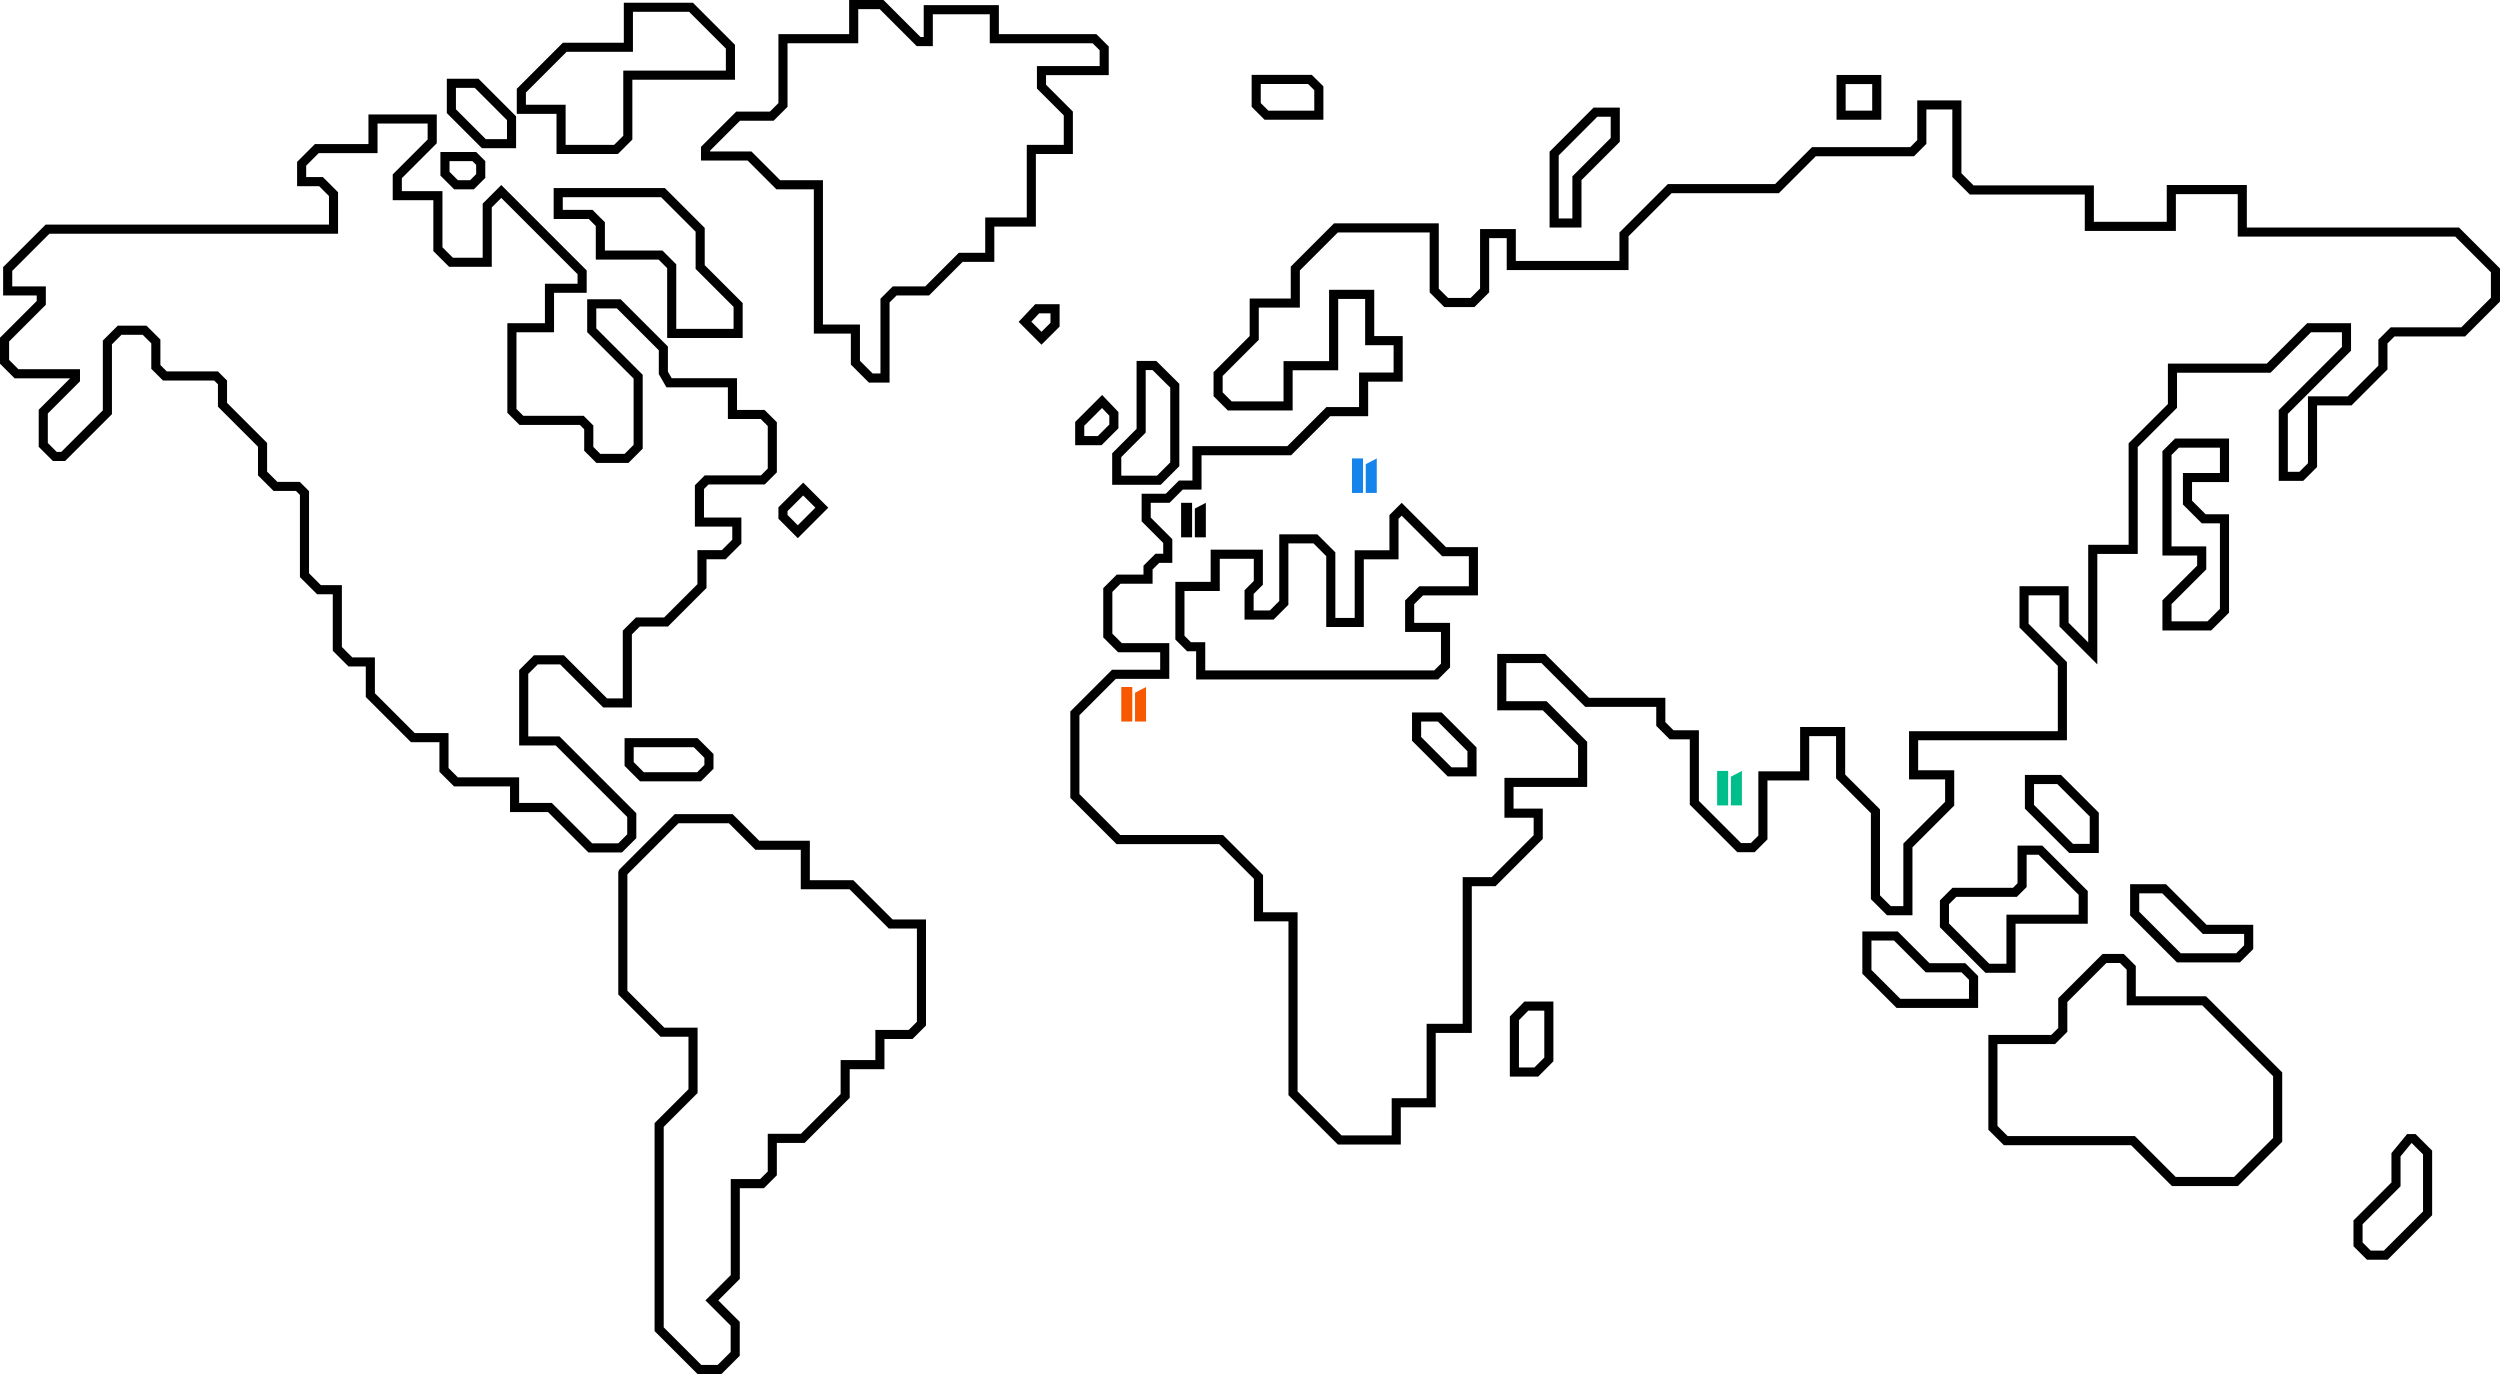
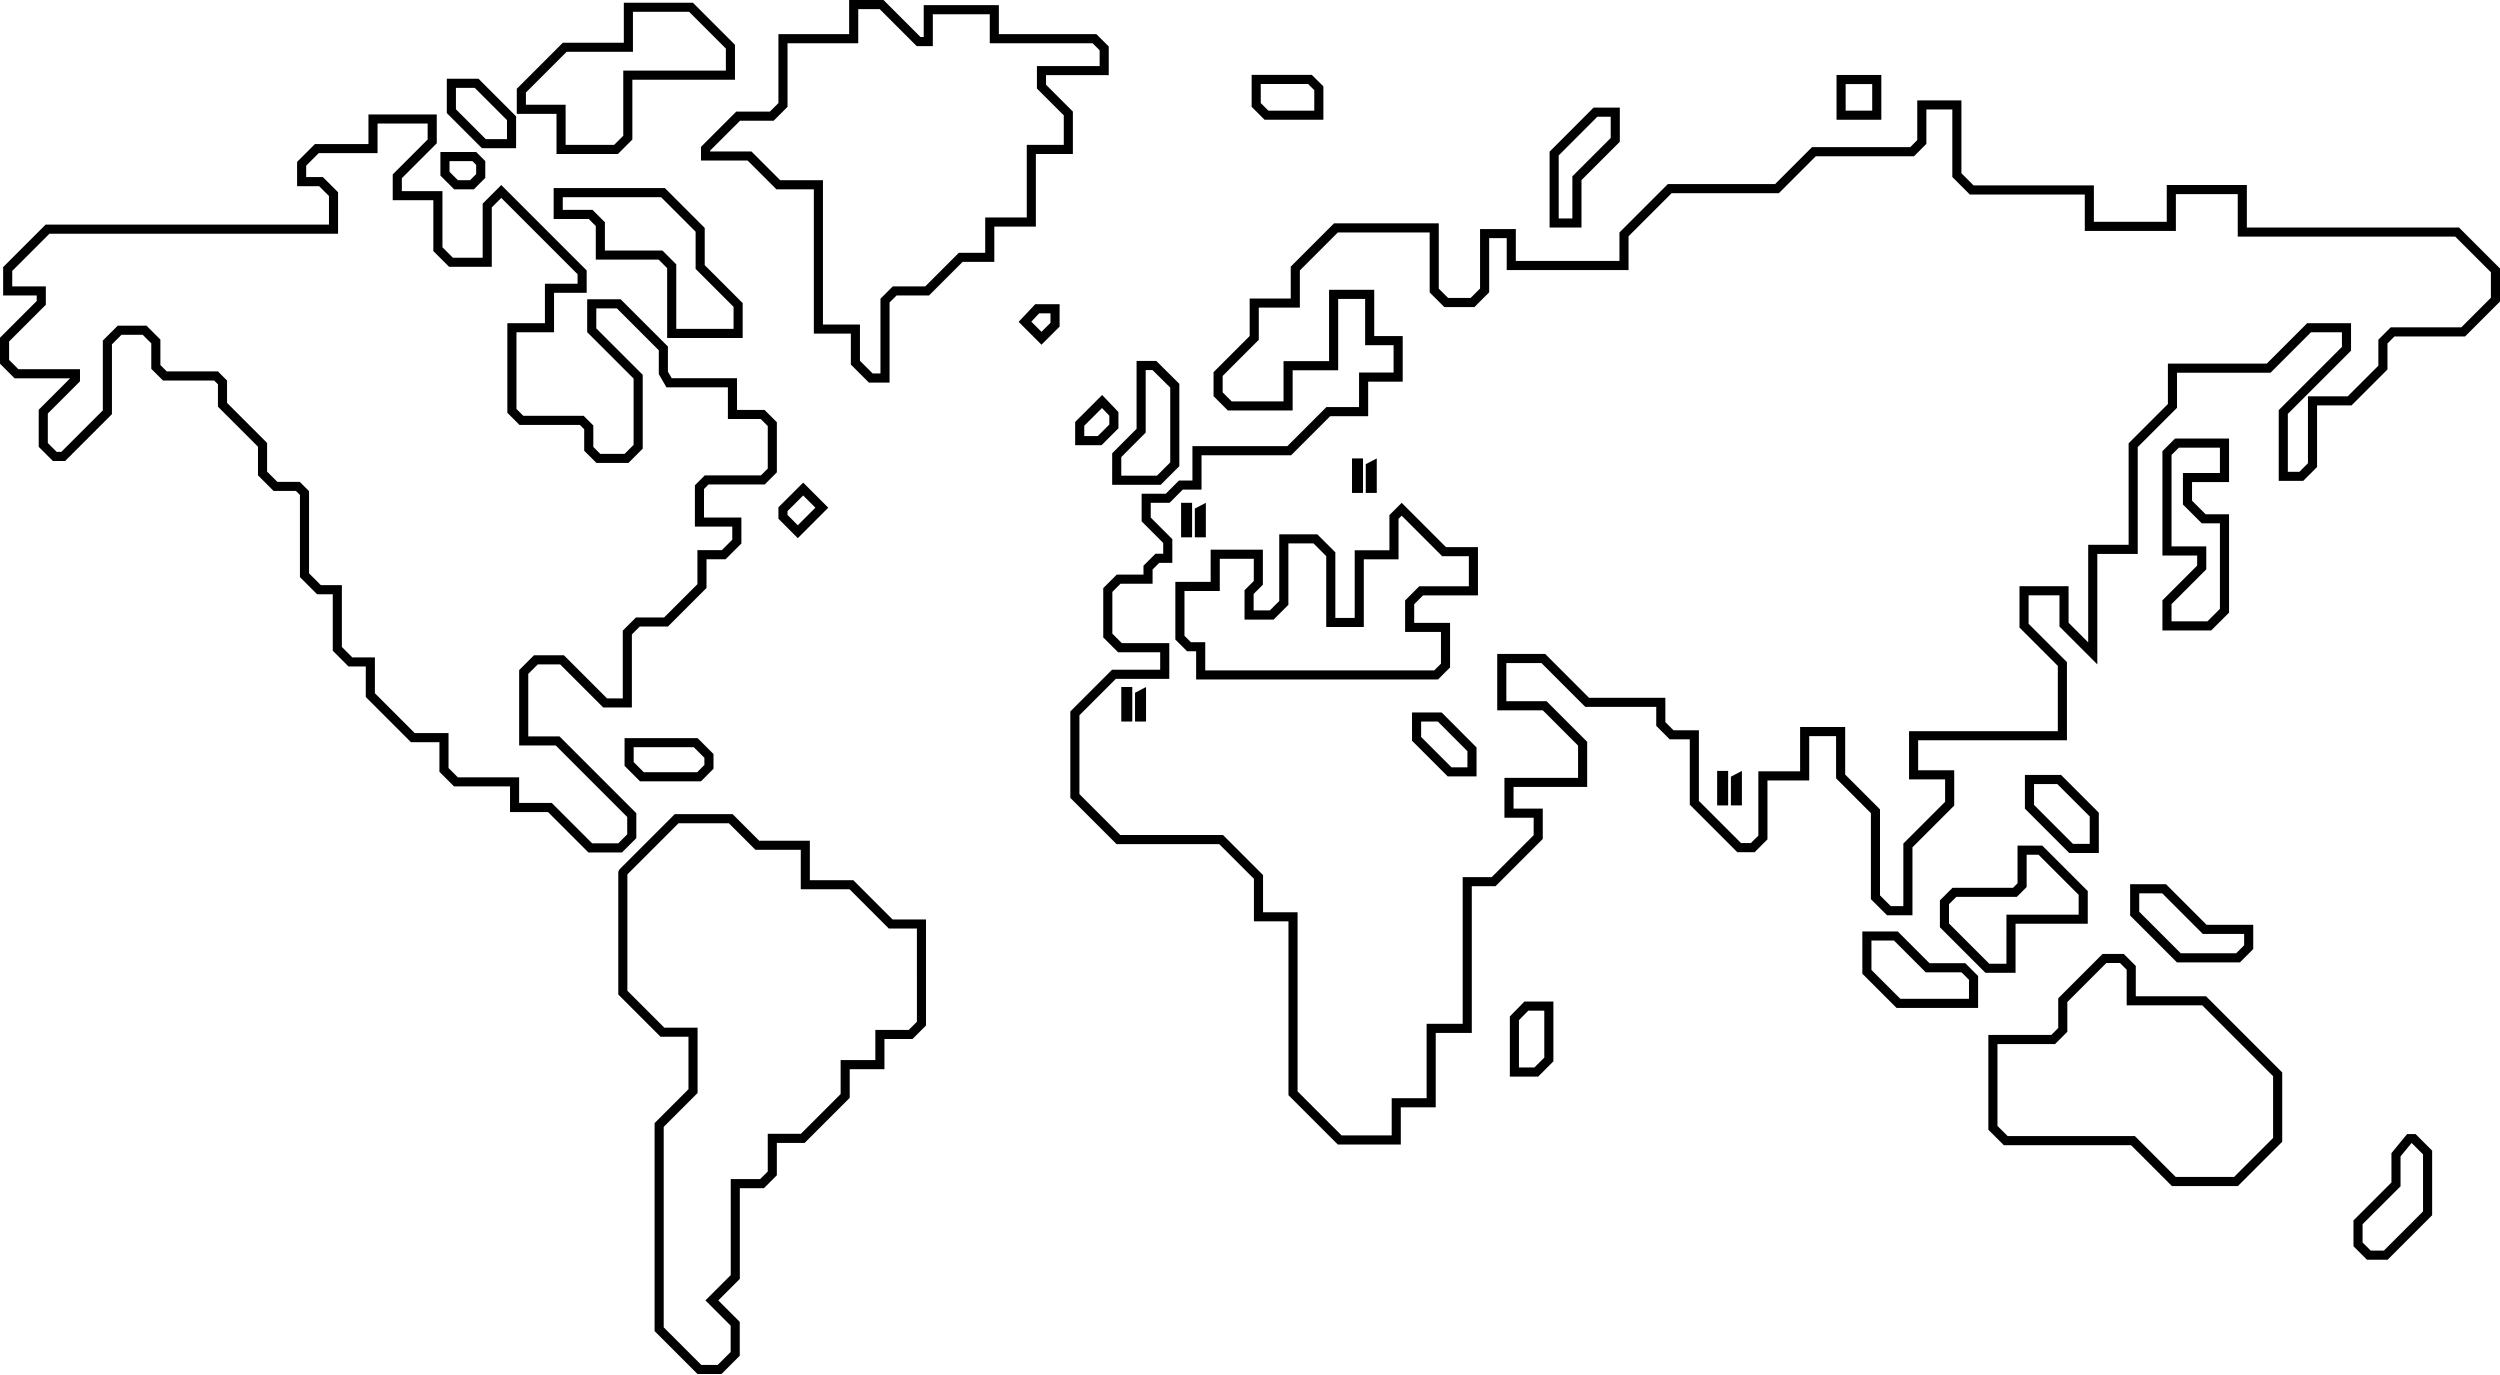
<svg xmlns="http://www.w3.org/2000/svg" version="1.1" id="Layer_1" x="0px" y="0px" width="548.9px" height="301.68px" viewBox="0 0 548.9 301.68" enable-background="new 0 0 548.9 301.68" xml:space="preserve">
  <g>
-     <polygon fill="none" points="466.937,220.737 466.937,212.913 465.461,211.434 462.476,211.434 453.906,220.004 453.906,226.535    451.214,229.228 438.565,229.228 438.565,247.207 440.794,249.434 468.731,249.434 477.695,258.406 490.523,258.406    499.083,249.846 499.083,236.288 483.533,220.737  " />
-     <polygon fill="none" points="458.82,185.284 458.82,179.265 451.704,172.15 446.592,172.15 446.592,176.725 455.145,185.284  " />
+     <polygon fill="none" points="466.937,220.737 466.937,212.913 465.462,211.434 462.476,211.434 453.906,220.004 453.906,226.535    451.215,229.228 438.565,229.228 438.565,247.207 440.795,249.434 468.731,249.434 477.695,258.406 490.523,258.406    499.083,249.846 499.083,236.288 483.533,220.737  " />
+     <polygon fill="none" points="458.82,185.284 458.82,179.265 451.704,172.15 446.593,172.15 446.593,176.725 455.145,185.284  " />
    <polygon fill="none" points="176.345,108.791 172.907,112.212 172.91,113.062 175.163,115.33 179.024,111.469  " />
    <polygon fill="none" points="137.71,179.373 122.017,163.678 113.984,163.678 113.984,147.128 117.236,143.875 123.814,143.875    133.273,153.334 136.734,153.334 136.734,138.462 139.629,135.566 145.82,135.566 153.122,128.264 153.122,120.79 158.486,120.79    160.776,118.501 160.776,115.623 152.568,115.623 152.568,106.542 154.737,104.373 167.07,104.373 168.568,102.875 168.568,93.537    167.025,92 159.814,92 159.814,85.041 146.321,85.041 144.645,82.144 144.645,76.915 135.439,67.709 130.919,67.709    130.919,72.103 141.111,82.295 141.111,98.509 137.973,101.647 130.955,101.647 128.267,98.959 128.267,94.25 127.311,93.294    114.061,93.294 111.393,90.625 111.393,70.958 119.643,70.958 119.643,62.292 126.809,62.292 126.809,60.205 110.059,43.455    107.975,45.539 107.975,58.583 98.604,58.583 95.143,55.122 95.143,43.958 86.226,43.958 86.226,38.295 93.893,30.628    93.893,27.126 82.893,27.126 82.893,33.625 69.973,33.625 67.225,36.373 67.225,38.876 70.889,38.876 74.225,42.212 74.225,51.313    10.852,51.313 2.688,59.477 2.688,62.875 10.063,62.875 10.063,66.914 2,74.977 2,79.024 4.039,81.063 17.562,81.063    17.562,83.727 10.5,90.789 10.5,97.271 12.445,99.216 13.461,99.216 22.578,90.099 22.578,74.773 25.846,71.507 32.164,71.507    35.215,74.558 35.215,80.148 36.615,81.548 47.851,81.548 49.85,83.547 49.85,88.46 58.644,97.253 58.644,103.543 60.892,105.792    65.81,105.792 67.853,107.835 67.853,125.876 70.455,128.478 75.062,128.478 75.062,142.043 77.351,144.332 82.313,144.332    82.313,152.21 91.06,160.957 98.48,160.957 98.48,168.627 100.518,170.666 113.98,170.666 113.98,176.291 121.144,176.291    130.02,185.167 135.733,185.167 137.71,183.189  " />
-     <polygon fill="none" points="490.973,209.297 492.721,207.548 492.721,205.048 483.647,205.048 474.741,196.142 469.69,196.142    469.69,200.186 478.801,209.297  " />
+     <polygon fill="none" points="490.973,209.297 492.721,207.548 492.721,205.048 483.647,205.048 474.741,196.142 469.69,196.142    469.69,200.186 478.802,209.297  " />
    <polygon fill="none" points="103.205,39.572 104.548,38.229 104.548,36.203 103.725,35.377 98.698,35.377 98.698,37.725    100.545,39.572  " />
    <polygon fill="none" points="233.563,25.333 227.667,19.437 227.667,14.5 241.438,14.5 241.438,11.039 239.898,9.5 217.312,9.5    217.312,3.125 204.812,3.125 204.812,10.125 201.273,10.125 193.148,2 188.437,2 188.437,9.5 172.91,9.5 172.91,23.453    169.858,26.506 162.476,26.506 155.909,33.071 155.909,33.25 164.976,33.25 171.296,39.57 180.687,39.57 180.687,71.25    188.812,71.25 188.812,79.211 191.602,82 193.313,82 193.313,65.586 196.024,62.875 203.149,62.875 210.524,55.5 216.313,55.5    216.313,47.75 225.438,47.75 225.438,31.812 233.563,31.812  " />
-     <polygon fill="none" points="456.388,196.472 447.583,187.668 444.968,187.668 444.968,194.761 442.805,196.923 429.52,196.923    427.922,198.522 427.922,202.76 436.757,211.594 440.534,211.594 440.534,200.823 456.388,200.823  " />
+     <polygon fill="none" points="456.388,196.472 447.583,187.668 444.969,187.668 444.969,194.761 442.805,196.923 429.52,196.923    427.923,198.522 427.923,202.76 436.758,211.594 440.534,211.594 440.534,200.823 456.388,200.823  " />
    <polygon fill="none" points="228.665,72.855 230.644,70.876 230.644,68.79 228.159,68.79 226.436,70.626  " />
    <polygon fill="none" points="529.453,250.988 527.063,253.898 527.063,260.456 518.729,268.789 518.729,272.795 520.518,274.584    523.399,274.584 532.001,265.98 532.001,253.456 529.534,250.988  " />
    <polygon fill="none" points="186.529,195.25 175.818,195.25 175.818,186.584 165.863,186.584 160.029,180.75 148.98,180.75    137.751,191.977 137.751,217.524 145.855,225.628 153.164,225.628 153.164,239.98 145.726,247.418 145.726,291.43 153.977,299.68    157.579,299.68 160.423,296.836 160.423,291.055 154.884,285.516 160.441,279.961 160.441,258.876 166.903,258.876    168.568,257.211 168.568,248.938 175.839,248.938 184.568,240.211 184.568,232.75 192.193,232.75 192.193,226.125 199.529,226.125    201.318,224.336 201.318,203.875 195.154,203.875  " />
-     <polygon fill="none" points="422.815,213.482 415.844,206.511 410.895,206.511 410.895,212.959 417.236,219.297 432.312,219.297    432.312,215.123 430.674,213.482  " />
-     <polygon fill="none" points="333.503,234.375 336.894,234.375 339.066,232.203 339.066,221.901 335.546,221.901 333.506,223.985     " />
+     <polygon fill="none" points="422.815,213.482 415.844,206.511 410.895,206.511 410.895,212.959 417.236,219.297 432.312,219.297    432.312,215.123 430.675,213.482  " />
+     <polygon fill="none" points="333.504,234.375 336.894,234.375 339.066,232.203 339.066,221.901 335.547,221.901 333.507,223.985     " />
    <polygon fill="none" points="139.134,164.063 139.134,167.331 141.352,169.547 153.071,169.547 154.657,167.961 154.657,166.383    152.337,164.063  " />
    <polygon fill="none" points="476.782,132.638 476.782,136.426 484.661,136.426 487.407,133.68 487.407,114.906 483.43,114.906    479.282,110.761 479.282,103.847 487.407,103.847 487.407,98.285 478.386,98.285 476.782,99.888 476.782,119.974 484.407,119.974    484.407,125.013  " />
    <polygon fill="none" points="238.062,93.475 238.062,95.75 241.023,95.75 243.562,93.211 243.562,91.273 241.952,89.585  " />
    <polygon fill="none" points="256.938,101.527 256.938,85.107 253.045,81.246 251.548,81.246 251.548,94.979 246.188,100.354    246.188,104.441 254.024,104.441  " />
-     <path fill="none" d="M324.19,170.473h-6.329l-7.838-7.839v-6.208h6.502l7.665,7.685V170.473z M258.06,127.75h7.75v-7.062h11.469   v7.695l-2.031,2.031v3.614h3.558l2.067-2.067v-14.648h8.354l3.961,3.961v14.395h4.25v-14.854h7.625v-7.727l2.688-2.688l9.729,9.729   h7.021v10.594h-12.055l-1.945,1.945v4.086h7.875v9.789l-2.648,2.646h-53.104V143h-1.977l-2.586-2.586V127.75z" />
+     <path fill="none" d="M324.19,170.473h-6.329l-7.838-7.839v-6.208h6.502l7.665,7.685V170.473z M258.06,127.75h7.75v-7.062h11.469   v7.695l-2.031,2.031v3.613h3.559l2.066-2.066v-14.648h8.354l3.961,3.961v14.396h4.25v-14.854h7.625v-7.727l2.688-2.688l9.729,9.729   h7.021v10.594h-12.055l-1.945,1.945v4.086h7.875v9.789l-2.647,2.646h-53.104V143h-1.977l-2.586-2.586L258.06,127.75L258.06,127.75z   " />
    <polygon fill="none" points="124.188,31.812 134.834,31.812 136.844,29.804 136.844,15.5 159.373,15.5 159.373,10.664    151.305,2.594 138.969,2.594 138.969,11.375 124.412,11.375 115.469,20.318 115.469,22.992 124.188,22.992  " />
-     <polygon fill="none" points="353.647,25.628 350.714,25.628 342.23,34.124 342.23,47.961 345.23,47.961 345.23,38.714    353.647,30.297  " />
+     <polygon fill="none" points="353.647,25.628 350.715,25.628 342.23,34.124 342.23,47.961 345.23,47.961 345.23,38.714    353.647,30.297  " />
    <polygon fill="none" points="288.563,24.291 288.563,19.792 287.195,18.438 276.813,18.438 276.813,22.626 278.479,24.291  " />
    <rect x="405.23" y="18.46" fill="none" width="5.833" height="5.833" />
    <polygon fill="none" points="312.023,158.426 312.023,161.806 318.689,168.473 322.19,168.473 322.19,164.937 315.695,158.426  " />
    <polygon fill="none" points="111.313,30.542 111.313,26.373 104.233,19.292 100.105,19.292 100.105,24.003 106.643,30.542  " />
    <polygon fill="none" points="152.729,50.873 145.148,43.292 123.562,43.292 123.562,46.084 130.101,46.084 132.812,48.795    132.812,55 145.435,55 148.479,58.045 148.479,72.209 161.062,72.209 161.062,67.373 152.729,59.04  " />
-     <polygon fill="none" points="264.624,141.003 264.625,147.188 314.898,147.188 316.378,145.711 316.378,138.75 308.503,138.75    308.503,131.836 311.617,128.719 322.503,128.719 322.503,122.125 316.648,122.125 307.753,113.227 307.064,113.915    307.064,122.811 299.439,122.811 299.439,137.665 291.189,137.665 291.189,122.102 288.4,119.313 282.877,119.313 282.877,132.792    279.635,136.034 273.252,136.034 273.252,129.589 275.283,127.558 275.283,122.691 267.814,122.691 267.814,129.753    260.064,129.753 260.064,139.589 261.478,141.003  " />
-     <path d="M139.709,184.023v-5.475l-16.867-16.867h-6.858v-13.722l2.08-2.081h4.922l9.459,9.459h6.289v-16.044l1.723-1.726h6.191   l8.474-8.474v-6.302h4.192l3.462-3.461v-5.706h-8.208v-6.253l0.997-0.997h12.333l2.67-2.67V92.711L167.856,90h-6.039v-6.956   h-14.339l-0.83-1.438v-5.521L136.27,65.708h-7.349v7.222l10.193,10.192V97.68l-1.966,1.966h-5.359l-1.519-1.519v-4.708   l-2.128-2.128h-13.25l-1.496-1.497V72.958h8.25v-8.666h7.166v-4.915l-18.75-18.75l-4.084,4.084v11.872h-6.543l-2.289-2.289V41.958   H88.23v-2.835l7.667-7.667v-6.33h-15v6.499H69.149l-3.92,3.92v5.331h4.836l2.164,2.164v6.271H10.024l-9.336,9.336v6.229h7.374   v1.211L0,74.149v5.703l3.211,3.211h12.188L8.5,89.961v8.141l3.117,3.117h2.672L24.578,90.93V75.602l2.094-2.094h4.664l1.879,1.879   v5.59l2.572,2.572h11.236l0.827,0.827v4.913l8.794,8.793v6.29l3.42,3.421h4.918l0.871,0.871v18.041l3.771,3.771h3.438v12.396   l3.461,3.461h3.79v6.706l9.919,9.919h6.248v6.498l3.21,3.211h12.291v5.625h8.336l8.875,8.875h7.369L139.709,184.023z    M130.02,185.167l-8.876-8.876h-7.164v-5.625h-13.462l-2.038-2.039v-7.67h-7.42l-8.747-8.747v-7.878h-4.962l-2.289-2.289v-13.565   h-4.607l-2.602-2.602v-18.041l-2.043-2.043h-4.918l-2.248-2.249v-6.29L49.85,88.46v-4.913l-1.999-1.999H36.615l-1.4-1.4v-5.59   l-3.051-3.051h-6.317l-3.269,3.266v15.326l-9.117,9.117h-1.016L10.5,97.271v-6.481l7.062-7.062v-2.664H4.039L2,79.024v-4.047   l8.063-8.062v-4.039H2.688v-3.398l8.164-8.164h63.373v-9.101l-3.336-3.336h-3.664v-2.503l2.748-2.748h12.92v-6.499h11v3.502   l-7.667,7.667v5.663h8.917v11.164l3.461,3.461h9.371V45.539l2.084-2.084l16.75,16.75v2.087h-7.166v8.666h-8.25v19.667l2.668,2.669   h13.25l0.956,0.956v4.709l2.688,2.688h7.019l3.138-3.138V82.295l-10.192-10.192v-4.394h4.521l9.206,9.206v5.229l1.676,2.897h13.493   V92h7.211l1.543,1.537v9.338l-1.498,1.498h-12.333l-2.169,2.169v9.081h8.208v2.878l-2.29,2.289h-5.364v7.474l-7.302,7.302h-6.191   l-2.895,2.896v14.872h-3.461l-9.459-9.459h-6.578l-3.252,3.253v16.55h8.033l15.692,15.695v3.815l-1.977,1.979H130.02z" />
-     <path d="M137.13,162.06v6.094l3.394,3.394h13.375l2.755-2.761v-3.234l-3.492-3.492H137.13z M154.657,167.961l-1.586,1.586h-11.719   l-2.219-2.216v-3.269h13.203l2.32,2.32V167.961z" />
-     <path d="M104.033,41.572l2.514-2.514v-3.685l-1.997-1.998h-7.854v5.176l3.021,3.021H104.033z M98.698,35.377h5.027l0.822,0.826   v2.025l-1.343,1.343h-2.66l-1.847-1.847V35.377z" />
+     <polygon fill="none" points="264.624,141.003 264.625,147.188 314.898,147.188 316.379,145.711 316.379,138.75 308.504,138.75    308.504,131.836 311.617,128.719 322.504,128.719 322.504,122.125 316.648,122.125 307.754,113.227 307.064,113.915    307.064,122.811 299.439,122.811 299.439,137.665 291.189,137.665 291.189,122.102 288.4,119.313 282.877,119.313 282.877,132.792    279.635,136.034 273.252,136.034 273.252,129.589 275.283,127.558 275.283,122.691 267.814,122.691 267.814,129.753    260.064,129.753 260.064,139.589 261.478,141.003  " />
+     <path d="M139.709,184.023v-5.475l-16.867-16.867h-6.857v-13.722l2.08-2.081h4.922l9.459,9.459h6.289v-16.044l1.723-1.727h6.191   l8.474-8.474v-6.302h4.192l3.462-3.461v-5.706h-8.208v-6.253l0.997-0.997h12.333l2.67-2.67V92.711L167.856,90h-6.039v-6.956   h-14.339l-0.83-1.438v-5.521L136.27,65.708h-7.35v7.222l10.193,10.192V97.68l-1.966,1.966h-5.359l-1.519-1.519v-4.708l-2.128-2.128   h-13.25l-1.496-1.497V72.958h8.25v-8.666h7.166v-4.915l-18.75-18.75l-4.084,4.084v11.872h-6.543l-2.289-2.289V41.958H88.23v-2.835   l7.667-7.667v-6.33h-15v6.499H69.149l-3.92,3.92v5.331h4.836l2.164,2.164v6.271H10.024l-9.336,9.336v6.229h7.374v1.211L0,74.149   v5.703l3.211,3.211h12.188L8.5,89.961v8.141l3.117,3.117h2.672L24.578,90.93V75.602l2.094-2.094h4.664l1.879,1.879v5.59   l2.572,2.572h11.236l0.827,0.827v4.913l8.794,8.793v6.29l3.42,3.421h4.918l0.871,0.871v18.041l3.771,3.771h3.438v12.396   l3.461,3.461h3.79v6.706l9.919,9.919h6.248v6.498l3.21,3.211h12.291v5.625h8.336l8.875,8.875h7.369L139.709,184.023z    M130.02,185.167l-8.876-8.876h-7.164v-5.625h-13.462l-2.038-2.039v-7.67h-7.42l-8.747-8.747v-7.878h-4.962l-2.289-2.289v-13.565   h-4.607l-2.602-2.602v-18.041l-2.043-2.043h-4.918l-2.248-2.249v-6.29L49.85,88.46v-4.913l-1.999-1.999H36.615l-1.4-1.4v-5.59   l-3.051-3.051h-6.316l-3.27,3.266v15.326l-9.117,9.117h-1.016L10.5,97.271v-6.48l7.062-7.062v-2.664H4.039L2,79.024v-4.047   l8.063-8.062v-4.039H2.688v-3.398l8.164-8.164h63.373v-9.101l-3.336-3.336h-3.664v-2.503l2.748-2.748h12.92v-6.499h11v3.502   l-7.667,7.667v5.663h8.917v11.164l3.461,3.461h9.371V45.539l2.084-2.084l16.75,16.75v2.087h-7.166v8.666h-8.25v19.667l2.668,2.669   h13.25l0.956,0.956v4.709l2.688,2.688h7.02l3.138-3.138V82.295L130.92,72.103v-4.394h4.521l9.206,9.206v5.229l1.676,2.897h13.493   V92h7.211l1.543,1.537v9.338l-1.498,1.498h-12.333l-2.169,2.169v9.081h8.208v2.878l-2.29,2.289h-5.364v7.474l-7.302,7.302h-6.191   l-2.895,2.896v14.872h-3.461l-9.459-9.459h-6.578l-3.252,3.253v16.55h8.033l15.691,15.695v3.814l-1.977,1.979H130.02z" />
+     <path d="M137.13,162.06v6.094l3.395,3.395h13.375l2.755-2.761v-3.234l-3.492-3.492L137.13,162.06L137.13,162.06z M154.657,167.961   l-1.586,1.586h-11.719l-2.22-2.216v-3.27h13.203l2.32,2.32L154.657,167.961L154.657,167.961z" />
+     <path d="M104.033,41.572l2.514-2.514v-3.685l-1.997-1.998h-7.854v5.176l3.021,3.021H104.033z M98.698,35.377h5.027l0.821,0.826   v2.024l-1.343,1.343h-2.66l-1.847-1.847L98.698,35.377L98.698,35.377z" />
    <path d="M113.312,32.542v-6.997l-8.252-8.253h-6.956v7.539l7.71,7.711H113.312z M100.105,19.292h4.128l7.08,7.081v4.169h-4.67   l-6.538-6.539V19.292z" />
-     <path d="M187.351,193.252h-9.539v-8.666h-11.127l-5.834-5.834h-12.703l-12.074,12.071l-0.198,0.264l-0.126,0.378v26.889   l9.273,9.273h6.137v11.521l-7.438,7.438v45.668l9.426,9.426h5.258l4.013-4.013v-7.438l-4.711-4.711l4.729-4.727v-19.913h5.29   l2.837-2.837v-7.104h6.1l9.898-9.896v-6.289h7.625v-6.625h6.164l2.961-2.961v-23.289h-7.336L187.351,193.252z M201.318,224.336   l-1.789,1.789h-7.336v6.625h-7.625v7.461l-8.729,8.727h-7.271v8.273l-1.665,1.665h-6.462v21.085l-5.558,5.555l5.539,5.539v5.781   l-2.844,2.844h-3.602l-8.251-8.25v-44.012l7.438-7.438v-14.352h-7.309l-8.104-8.104v-25.547l11.229-11.227h11.049l5.834,5.834   h9.955v8.666h10.711l8.625,8.625h6.164V224.336z" />
-     <path d="M528.508,248.993l-3.444,4.19v6.444l-8.334,8.333v5.662l2.961,2.961h4.537l9.773-9.771V252.63l-3.64-3.637H528.508z    M532.001,265.98l-8.602,8.604h-2.881l-1.789-1.789v-4.006l8.334-8.333v-6.559l2.39-2.91h0.081l2.467,2.469V265.98z" />
-     <path d="M468.935,218.74v-6.651l-2.648-2.648h-4.641l-9.742,9.742v6.531l-1.521,1.521h-13.82v20.808l3.398,3.396h27.938   l8.969,8.969h14.484l9.73-9.729v-15.214l-16.724-16.724H468.935z M499.083,249.846l-8.56,8.56h-12.828l-8.964-8.972h-27.938   l-2.229-2.227v-17.979h12.648l2.692-2.692v-6.531l8.57-8.57h2.984l1.477,1.479v7.823h16.596l15.55,15.552V249.846z" />
-     <path d="M467.689,201.014l10.282,10.283h13.83l2.919-2.921v-5.328h-10.246l-8.906-8.906h-7.879V201.014z M469.69,196.142h5.051   l8.906,8.906h9.074v2.5l-1.748,1.749h-12.173l-9.11-9.111V196.142z" />
+     <path d="M187.351,193.252h-9.539v-8.666h-11.127l-5.834-5.834h-12.703l-12.074,12.07l-0.198,0.265l-0.126,0.378v26.889l9.273,9.273   h6.137v11.521l-7.438,7.438v45.668l9.426,9.426h5.258l4.013-4.013v-7.438l-4.711-4.711l4.729-4.727v-19.913h5.29l2.837-2.837   v-7.104h6.1l9.898-9.896v-6.289h7.625v-6.625h6.164l2.961-2.961v-23.289h-7.336L187.351,193.252z M201.318,224.336l-1.789,1.789   h-7.336v6.625h-7.625v7.461l-8.729,8.727h-7.271v8.273l-1.665,1.665h-6.462v21.085l-5.559,5.555l5.539,5.539v5.781l-2.844,2.844   h-3.602l-8.251-8.25v-44.012l7.438-7.438v-14.352h-7.309l-8.104-8.104v-25.547l11.229-11.227h11.049l5.834,5.834h9.955v8.666   h10.711l8.625,8.625h6.164L201.318,224.336L201.318,224.336z" />
+     <path d="M528.509,248.993l-3.444,4.189v6.444l-8.334,8.333v5.662l2.961,2.961h4.537l9.773-9.771V252.63l-3.641-3.637H528.509   L528.509,248.993z M532.001,265.98l-8.602,8.604h-2.881l-1.789-1.789v-4.006l8.334-8.333v-6.56l2.39-2.91h0.081l2.467,2.47V265.98z   " />
+     <path d="M468.935,218.74v-6.65l-2.648-2.648h-4.641l-9.742,9.742v6.531l-1.521,1.521h-13.82v20.809l3.398,3.396h27.938l8.969,8.97   h14.484l9.73-9.729v-15.214l-16.725-16.724h-15.423V218.74z M499.083,249.846l-8.56,8.56h-12.828l-8.964-8.972h-27.938   l-2.229-2.227v-17.979h12.648l2.691-2.691v-6.531l8.57-8.57h2.983l1.478,1.479v7.822h16.596l15.55,15.553v13.557H499.083z" />
+     <path d="M467.689,201.014l10.282,10.283h13.83l2.919-2.921v-5.328h-10.246l-8.906-8.906h-7.879V201.014z M469.69,196.142h5.051   l8.906,8.906h9.074v2.5l-1.748,1.749h-12.173l-9.11-9.111V196.142L469.69,196.142z" />
    <path d="M176.349,105.963l-5.439,5.417v2.509l4.249,4.271l6.693-6.693L176.349,105.963z M172.91,113.062l-0.003-0.85l3.438-3.421   l2.679,2.678l-3.861,3.861L172.91,113.062z" />
    <path d="M145.976,41.292h-24.414v6.792h7.711l1.539,1.539V57h13.795l1.872,1.873v15.336h16.583v-7.664l-8.333-8.333v-8.167   L145.976,41.292z M161.062,67.373v4.836h-12.583V58.045L145.435,55h-12.623v-6.205l-2.711-2.711h-6.539v-2.792h21.586l7.581,7.581   v8.167L161.062,67.373z" />
-     <path d="M122.187,33.812h13.477l3.177-3.179V17.5h22.531V9.836l-9.242-9.242h-15.164v8.783h-13.383l-10.117,10.117v5.5h8.722   V33.812z M115.469,22.992v-2.675l8.942-8.942h14.558V2.594h12.336l8.067,8.07V15.5h-22.528v14.304l-2.011,2.008h-10.646v-8.819   H115.469z" />
-     <path d="M262.623,143v6.188h53.104l2.648-2.646v-9.789h-7.875v-4.086l1.945-1.945h12.055v-10.594h-7.021l-9.729-9.729l-2.688,2.688   v7.727h-7.625v14.854h-4.25v-14.395l-3.961-3.961h-8.354v14.648l-2.067,2.067h-3.558v-3.614l2.031-2.031v-7.695H265.81v7.062h-7.75   v12.664l2.586,2.586H262.623z M260.064,129.753h7.75v-7.062h7.469v4.867l-2.031,2.031v6.445h6.384l3.241-3.242v-13.479h5.523   l2.789,2.789v15.563h8.25v-14.854h7.625v-8.896l0.688-0.688l8.896,8.898h5.854v6.594h-10.886l-3.114,3.117v6.914h7.875v6.961   l-1.479,1.477h-50.273l-0.001-6.185h-3.146l-1.414-1.414V129.753z" />
+     <path d="M122.187,33.812h13.477l3.177-3.179V17.5h22.531V9.836l-9.242-9.242h-15.164v8.783h-13.383l-10.117,10.117v5.5h8.723   L122.187,33.812L122.187,33.812z M115.469,22.992v-2.676l8.941-8.941h14.559V2.594h12.336l8.066,8.07V15.5h-22.527v14.304   l-2.012,2.008h-10.646v-8.818L115.469,22.992L115.469,22.992z" />
+     <path d="M262.623,143v6.188h53.104l2.648-2.646v-9.789h-7.875v-4.086l1.944-1.945h12.056v-10.594h-7.021l-9.729-9.729l-2.688,2.688   v7.727h-7.625v14.854h-4.25v-14.396l-3.961-3.961h-8.354v14.648l-2.066,2.066h-3.559v-3.613l2.031-2.031v-7.695H265.81v7.062h-7.75   v12.664l2.586,2.586L262.623,143L262.623,143z M260.064,129.753h7.75v-7.062h7.469v4.867l-2.031,2.031v6.445h6.385l3.24-3.242   v-13.479h5.523l2.789,2.789v15.563h8.25v-14.854h7.625v-8.896l0.688-0.688l8.896,8.898h5.854v6.594h-10.887l-3.113,3.117v6.914   h7.875v6.961l-1.479,1.477h-50.273l-0.001-6.185h-3.146l-1.414-1.414V129.753L260.064,129.753z" />
    <path d="M310.023,156.426v6.208l7.838,7.839h6.329v-6.362l-7.665-7.685H310.023z M322.19,168.473h-3.501l-6.666-6.667v-3.38h3.672   l6.495,6.511V168.473z" />
-     <path d="M331.501,223.171v13.204h6.22l3.341-3.347v-13.128h-6.362L331.501,223.171z M339.066,221.901v10.303l-2.172,2.172h-3.392   l0.003-10.391l2.04-2.084H339.066z" />
+     <path d="M331.502,223.171v13.204h6.22l3.341-3.348V219.9H334.7L331.502,223.171z M339.066,221.901v10.304l-2.172,2.172h-3.392   l0.003-10.392l2.04-2.084H339.066z" />
    <path d="M413.063,16.46h-9.833v9.833h9.833V16.46z M411.063,24.293h-5.833V18.46h5.833V24.293z" />
-     <path d="M347.23,39.542l8.417-8.417v-7.497h-5.764l-9.653,9.668v16.665h7V39.542z M345.23,47.961h-3V34.124l8.483-8.496h2.934   v4.669l-8.417,8.417V47.961z" />
-     <path d="M227.437,33.811h8.125v-9.31l-5.896-5.896V16.5h13.771v-6.289L240.726,7.5h-21.414V1.125h-16.5v7h-0.711L193.976,0h-7.539   v7.5H170.91v15.127l-1.88,1.881h-7.382l-7.739,7.739v3.005h10.239l6.322,6.319h8.217V73.25h8.125v6.789L190.773,84h4.539V66.414   l1.539-1.539h7.125l7.375-7.375h6.961v-7.75h9.125V33.811z M225.438,47.75h-9.125v7.75h-5.789l-7.375,7.375h-7.125l-2.711,2.711V82   h-1.711l-2.79-2.789V71.25h-8.125V39.57h-9.392l-6.319-6.319h-9.067v-0.18l6.567-6.564h7.382l3.052-3.053V9.5h15.527V2h4.711   l8.125,8.125h3.539v-7h12.5V9.5h22.586l1.54,1.539V14.5h-13.771v4.937l5.896,5.896v6.479h-8.125V47.75z" />
-     <path d="M460.819,187.284l-0.003-8.846l-8.288-8.287h-7.94v7.403l9.729,9.729H460.819z M446.592,172.15h5.112l7.116,7.115v6.02   h-3.675l-8.554-8.56V172.15z" />
-     <path d="M442.535,213.594v-10.773h15.854v-7.179l-9.979-9.976h-5.441v8.265l-0.99,0.99h-13.285l-2.771,2.771v5.896l10.006,10.006   H442.535L442.535,213.594z M440.534,211.594h-3.777l-8.835-8.834v-4.238l1.599-1.599h13.285l2.162-2.162v-7.093h2.615l8.806,8.804   v4.351h-15.854V211.594z" />
-     <path d="M423.643,211.485l-6.972-6.971h-7.776v9.276l7.513,7.507h17.904v-7l-2.812-2.812H423.643z M432.312,219.297h-15.076   l-6.341-6.338v-6.448h4.948l6.972,6.971h7.858l1.639,1.642V219.297z" />
+     <path d="M347.23,39.542l8.417-8.417v-7.497h-5.764l-9.653,9.668v16.665h7V39.542L347.23,39.542z M345.23,47.961h-3V34.124   l8.483-8.496h2.934v4.669l-8.417,8.417V47.961z" />
+     <path d="M227.437,33.811h8.125v-9.31l-5.896-5.896V16.5h13.771v-6.289L240.726,7.5h-21.414V1.125h-16.5v7h-0.711L193.976,0h-7.539   v7.5H170.91v15.127l-1.88,1.881h-7.382l-7.739,7.739v3.005h10.239l6.322,6.318h8.217v31.68h8.125v6.789L190.773,84h4.539V66.414   l1.539-1.539h7.125l7.375-7.375h6.961v-7.75h9.125V33.811z M225.438,47.75h-9.125v7.75h-5.789l-7.375,7.375h-7.125l-2.711,2.711V82   h-1.711l-2.79-2.789V71.25h-8.125V39.57h-9.393l-6.318-6.318h-9.067v-0.181l6.567-6.563h7.382l3.052-3.053V9.5h15.527V2h4.711   l8.125,8.125h3.539v-7h12.5V9.5h22.586l1.54,1.539V14.5h-13.771v4.937l5.896,5.896v6.479h-8.125V47.75z" />
+     <path d="M460.819,187.284l-0.003-8.847l-8.288-8.287h-7.939v7.403l9.729,9.729L460.819,187.284L460.819,187.284z M446.593,172.15   h5.111l7.116,7.115v6.021h-3.675l-8.554-8.561L446.593,172.15L446.593,172.15z" />
+     <path d="M442.535,213.594v-10.773h15.854v-7.179l-9.979-9.976h-5.44v8.265l-0.99,0.99h-13.285l-2.771,2.771v5.896l10.006,10.006   H442.535L442.535,213.594z M440.534,211.594h-3.776l-8.835-8.834v-4.238l1.599-1.599h13.285l2.162-2.162v-7.093h2.614l8.807,8.804   v4.351h-15.854L440.534,211.594L440.534,211.594z" />
+     <path d="M423.643,211.485l-6.972-6.971h-7.776v9.276l7.513,7.507h17.904v-7l-2.812-2.812H423.643z M432.312,219.297h-15.076   l-6.341-6.338v-6.448h4.948l6.972,6.971h7.858l1.639,1.643V219.297z" />
    <path d="M474.782,131.805v6.621h10.707l3.918-3.915v-21.604h-5.146l-2.979-2.977v-4.086h8.125v-9.562h-11.852l-2.773,2.773v22.914   h7.625v2.211L474.782,131.805z M476.782,119.974V99.888l1.604-1.603h9.021v5.562h-8.125v6.914l4.148,4.146h3.977v18.773   l-2.746,2.746h-7.879v-3.788l7.625-7.625v-5.039H476.782z" />
-     <path d="M244.188,106.441h10.664l4.083-4.088v-18.08l-5.066-5.028h-4.321v14.908l-5.359,5.375V106.441z M246.188,100.354   l5.359-5.375V81.246h1.497l3.894,3.86v16.42l-2.914,2.914h-7.836V100.354z" />
+     <path d="M244.188,106.441h10.664l4.083-4.088v-18.08l-5.066-5.027h-4.321v14.907l-5.358,5.375L244.188,106.441L244.188,106.441z    M246.188,100.354l5.358-5.375V81.246h1.497l3.895,3.859v16.42l-2.914,2.914h-7.836V100.354z" />
    <path d="M236.063,92.646v5.104h5.789l3.711-3.714v-3.564l-3.577-3.749L236.063,92.646z M243.562,93.211l-2.539,2.539h-2.961v-2.275   l3.89-3.89l1.61,1.688V93.211z" />
-     <path d="M223.648,70.667l5.019,5.019l3.979-3.979v-4.914h-5.352L223.648,70.667z M230.644,68.79v2.086l-1.979,1.979l-2.229-2.229   l1.723-1.836H230.644z" />
-     <path d="M290.562,26.291v-7.333l-2.546-2.521h-13.204v7.017l2.838,2.838H290.562z M276.813,18.438h10.382l1.368,1.354v4.499   h-10.084l-1.666-1.665V18.438z" />
-     <path d="M539.898,49.955h-46.582v-9.334h-17.583v8.083h-16v-8h-26.419l-2.664-2.664V22.039h-9.698v8.722l-1.55,1.55h-21.562   l-8.104,8.104h-23.542l-10.629,10.629v6.247h-22.75v-7h-7.854v13.061l-2.062,2.062h-4.963l-2.039-2.039V49.041h-22.998   l-9.503,9.503v6.997h-9.017v8.236l-7.931,7.934v5.271l3.146,3.146h14.219v-8.834h10V65.627h5.916v10.166h6.249v6.001h-7.583v7.583   h-7.164l-8.584,8.583h-20.836v7.542h-2.955l-2.897,2.896h-5.303v0.68v1.32v4.051l0,0.015l4.74,4.741v2.376h-1.705l-2.628,2.628   v1.956h-5.872l-2.961,2.961v10.828l3.252,3.252h9.247v3.844h-10.57l-9.159,9.159v18.974l10.148,10.148h22.542l7.622,7.622v9.336   h7.583v38.165l10.836,10.836h13.831l-0.001-8.17h7.668v-16.333h7.918v-32.209h5.205l10.378-10.378v-6.664h-6.416v-4.75h16.167   v-9.913l-8.92-8.92h-8.831v-8.373h7.71l9.626,9.626h15.579v4.163l2.961,2.961h4.404v14.342l10.431,10.43h3.808l2.815-2.812v-12.938   h9.168v-9.729h5.896v9.268l7.646,7.646v18.875l3.544,3.544h5.581v-14.919l9.169-9.168v-7.747h-7.919v-6.583h32.668v-17.164   l-8.416-8.417v-6.253h6.777v6.854l8.307,8.31v-24.246h8.875V98.162l8.625-8.625v-7.706h20.539l8.875-8.875h6.795v3.212   l-13.876,13.876v15.537h5.372l3.045-3.045V89.015h7.562l7.896-7.896V75.41l1.539-1.539h15.499l7.67-7.669v-7.245L539.898,49.955z    M546.901,65.374l-6.498,6.497h-15.499l-2.711,2.711v5.709l-6.727,6.727h-8.731v14.692l-1.873,1.873h-2.544V90.872l13.876-13.876   v-6.04h-9.623l-8.875,8.875h-21.711v8.878l-8.625,8.625v22.289h-8.875v21.418l-4.307-4.31v-8.026h-10.777v9.081l8.416,8.417v14.336   h-32.668v10.583h7.919v4.919l-9.169,9.168v13.747h-2.753l-2.372-2.372v-18.875l-7.646-7.646v-10.438h-9.896v9.729h-9.168v14.108   l-1.644,1.644h-2.151l-9.259-9.258v-15.514h-5.576l-1.789-1.789v-5.335h-16.751l-9.626-9.626H328.73v12.373h10.003l7.748,7.748   v7.085h-16.167v8.75h6.416v3.836l-9.206,9.206h-6.377v32.209h-7.918v16.333h-7.668v8.167h-11.003l-9.661-9.664V200.29h-7.583   v-8.164l-8.794-8.794h-22.542l-8.979-8.979v-17.314l7.987-7.987h11.742v-7.844h-10.419l-2.08-2.08v-9.172l1.789-1.789h7.044v-3.128   l1.456-1.456h2.877v-5.205l-4.74-4.741v-3.238h4.131l2.897-2.896h4.127V99.96h19.664l8.584-8.583h8.336v-7.583h7.583V73.793h-6.249   V63.627h-9.916v15.666h-10v8.834H270.42l-1.971-1.974v-3.612l7.931-7.934v-7.064h9.017v-8.169l8.331-8.331h20.17v13.162   l3.211,3.211h6.619l3.232-3.232V52.291h3.854v7h26.75v-7.419l9.457-9.457h23.545l8.104-8.104h21.562l2.722-2.722v-7.55h5.698   v14.829l3.836,3.836h25.247v8h20v-8.083h13.583v9.334h47.754l7.83,7.83V65.374z" />
+     <path d="M223.648,70.667l5.019,5.019l3.979-3.979v-4.914h-5.353L223.648,70.667z M230.644,68.79v2.086l-1.979,1.979l-2.229-2.229   l1.723-1.836H230.644z" />
+     <path d="M290.562,26.291v-7.333l-2.546-2.521h-13.204v7.018l2.838,2.838L290.562,26.291L290.562,26.291z M276.813,18.438h10.382   l1.368,1.354v4.499h-10.084l-1.666-1.665V18.438L276.813,18.438z" />
+     <path d="M539.898,49.955h-46.582v-9.334h-17.583v8.083h-16v-8h-26.419l-2.664-2.664V22.039h-9.698v8.722l-1.55,1.55h-21.562   l-8.104,8.104h-23.542l-10.629,10.629v6.247h-22.75v-7h-7.854v13.061l-2.062,2.062h-4.963l-2.039-2.039V49.041h-22.998   l-9.503,9.503v6.997h-9.018v8.235l-7.931,7.935v5.271l3.146,3.146h14.219v-8.834h10V65.627h5.916v10.166h6.249v6.001h-7.583v7.583   h-7.164l-8.584,8.583h-20.836v7.542h-2.955l-2.897,2.896h-5.303v0.681v1.319v4.051v0.016l4.74,4.741v2.376h-1.705l-2.628,2.628   v1.956h-5.872l-2.961,2.961v10.828l3.252,3.252h9.247v3.844h-10.57L235,156.209v18.974l10.148,10.148h22.542l7.622,7.622v9.336   h7.583v38.165l10.836,10.836h13.831l-0.001-8.17h7.668v-16.333h7.918v-32.209h5.205l10.378-10.379v-6.663h-6.416v-4.75h16.167   v-9.913l-8.92-8.92h-8.831v-8.373h7.71l9.626,9.626h15.579v4.163l2.961,2.961h4.404v14.342l10.431,10.43h3.808l2.815-2.812v-12.938   h9.168v-9.729h5.896v9.268l7.646,7.646v18.875l3.544,3.544h5.581v-14.919l9.169-9.168v-7.747h-7.919v-6.583h32.668v-17.164   l-8.416-8.417v-6.253h6.777v6.854l8.307,8.311v-24.246h8.875V98.162l8.625-8.625v-7.706h20.539l8.875-8.875h6.795v3.212   l-13.876,13.876v15.537h5.372l3.045-3.045V89.015h7.562l7.896-7.896V75.41l1.539-1.539h15.499l7.67-7.669v-7.245L539.898,49.955z    M546.901,65.374l-6.498,6.497h-15.499l-2.711,2.711v5.709l-6.727,6.727h-8.731v14.692l-1.873,1.873h-2.544V90.872l13.876-13.876   v-6.04h-9.623l-8.875,8.875h-21.711v8.878l-8.625,8.625v22.289h-8.875v21.418l-4.307-4.311v-8.025h-10.777v9.081l8.416,8.417   v14.336h-32.668v10.583h7.919v4.919l-9.169,9.168v13.747h-2.753l-2.372-2.372v-18.875l-7.646-7.646v-10.438h-9.896v9.729h-9.168   v14.108l-1.644,1.644h-2.151l-9.259-9.258v-15.514h-5.576l-1.789-1.789v-5.335h-16.751l-9.626-9.626H328.73v12.373h10.003   l7.748,7.748v7.085h-16.167v8.75h6.416v3.836l-9.206,9.206h-6.377v32.209h-7.918v16.333h-7.668v8.167h-11.003l-9.661-9.664V200.29   h-7.583v-8.164l-8.794-8.794h-22.542l-8.979-8.979v-17.313l7.987-7.987h11.742v-7.844h-10.419l-2.08-2.08v-9.172l1.789-1.789h7.044   v-3.128l1.456-1.456h2.877v-5.205l-4.74-4.741v-3.238h4.131l2.897-2.896h4.127V99.96h19.664l8.584-8.583h8.336v-7.583h7.583V73.793   h-6.249V63.627h-9.916v15.666h-10v8.834H270.42l-1.971-1.975v-3.611l7.931-7.935v-7.063h9.018v-8.169l8.331-8.331h20.17v13.162   l3.211,3.211h6.619l3.232-3.232V52.291h3.854v7h26.75v-7.419l9.457-9.457h23.545l8.104-8.104h21.562l2.722-2.722v-7.55h5.698   v14.829l3.836,3.836h25.247v8h20v-8.083h13.583v9.334h47.754l7.83,7.83L546.901,65.374L546.901,65.374z" />
  </g>
  <g>
    <rect x="259.32" y="110.399" width="2.415" height="7.579" />
    <polygon points="264.754,110.399 262.339,111.662 262.339,117.978 264.754,117.978  " />
  </g>
  <g>
-     <rect x="377.017" y="169.261" fill="#00BE89" width="2.415" height="7.579" />
-     <polygon fill="#00BE89" points="382.452,169.261 380.036,170.525 380.036,176.84 382.452,176.84  " />
+     <rect x="377.017" y="169.261" width="2.415" height="7.579" />
+     <polygon points="382.452,169.261 380.036,170.525 380.036,176.84 382.452,176.84  " />
  </g>
  <g>
-     <rect x="246.188" y="150.84" fill="#F75800" width="2.415" height="7.579" />
-     <polygon fill="#F75800" points="251.623,150.84 249.207,152.104 249.207,158.419 251.623,158.419  " />
+     <rect x="246.188" y="150.84" width="2.415" height="7.579" />
+     <polygon points="251.623,150.84 249.207,152.104 249.207,158.419 251.623,158.419  " />
  </g>
  <g>
-     <rect x="296.848" y="100.651" fill="#1583EC" width="2.415" height="7.579" />
-     <polygon fill="#1583EC" points="302.283,100.651 299.867,101.915 299.867,108.23 302.283,108.23  " />
+     <rect x="296.848" y="100.651" width="2.415" height="7.579" />
+     <polygon points="302.283,100.651 299.867,101.915 299.867,108.23 302.283,108.23  " />
  </g>
</svg>
